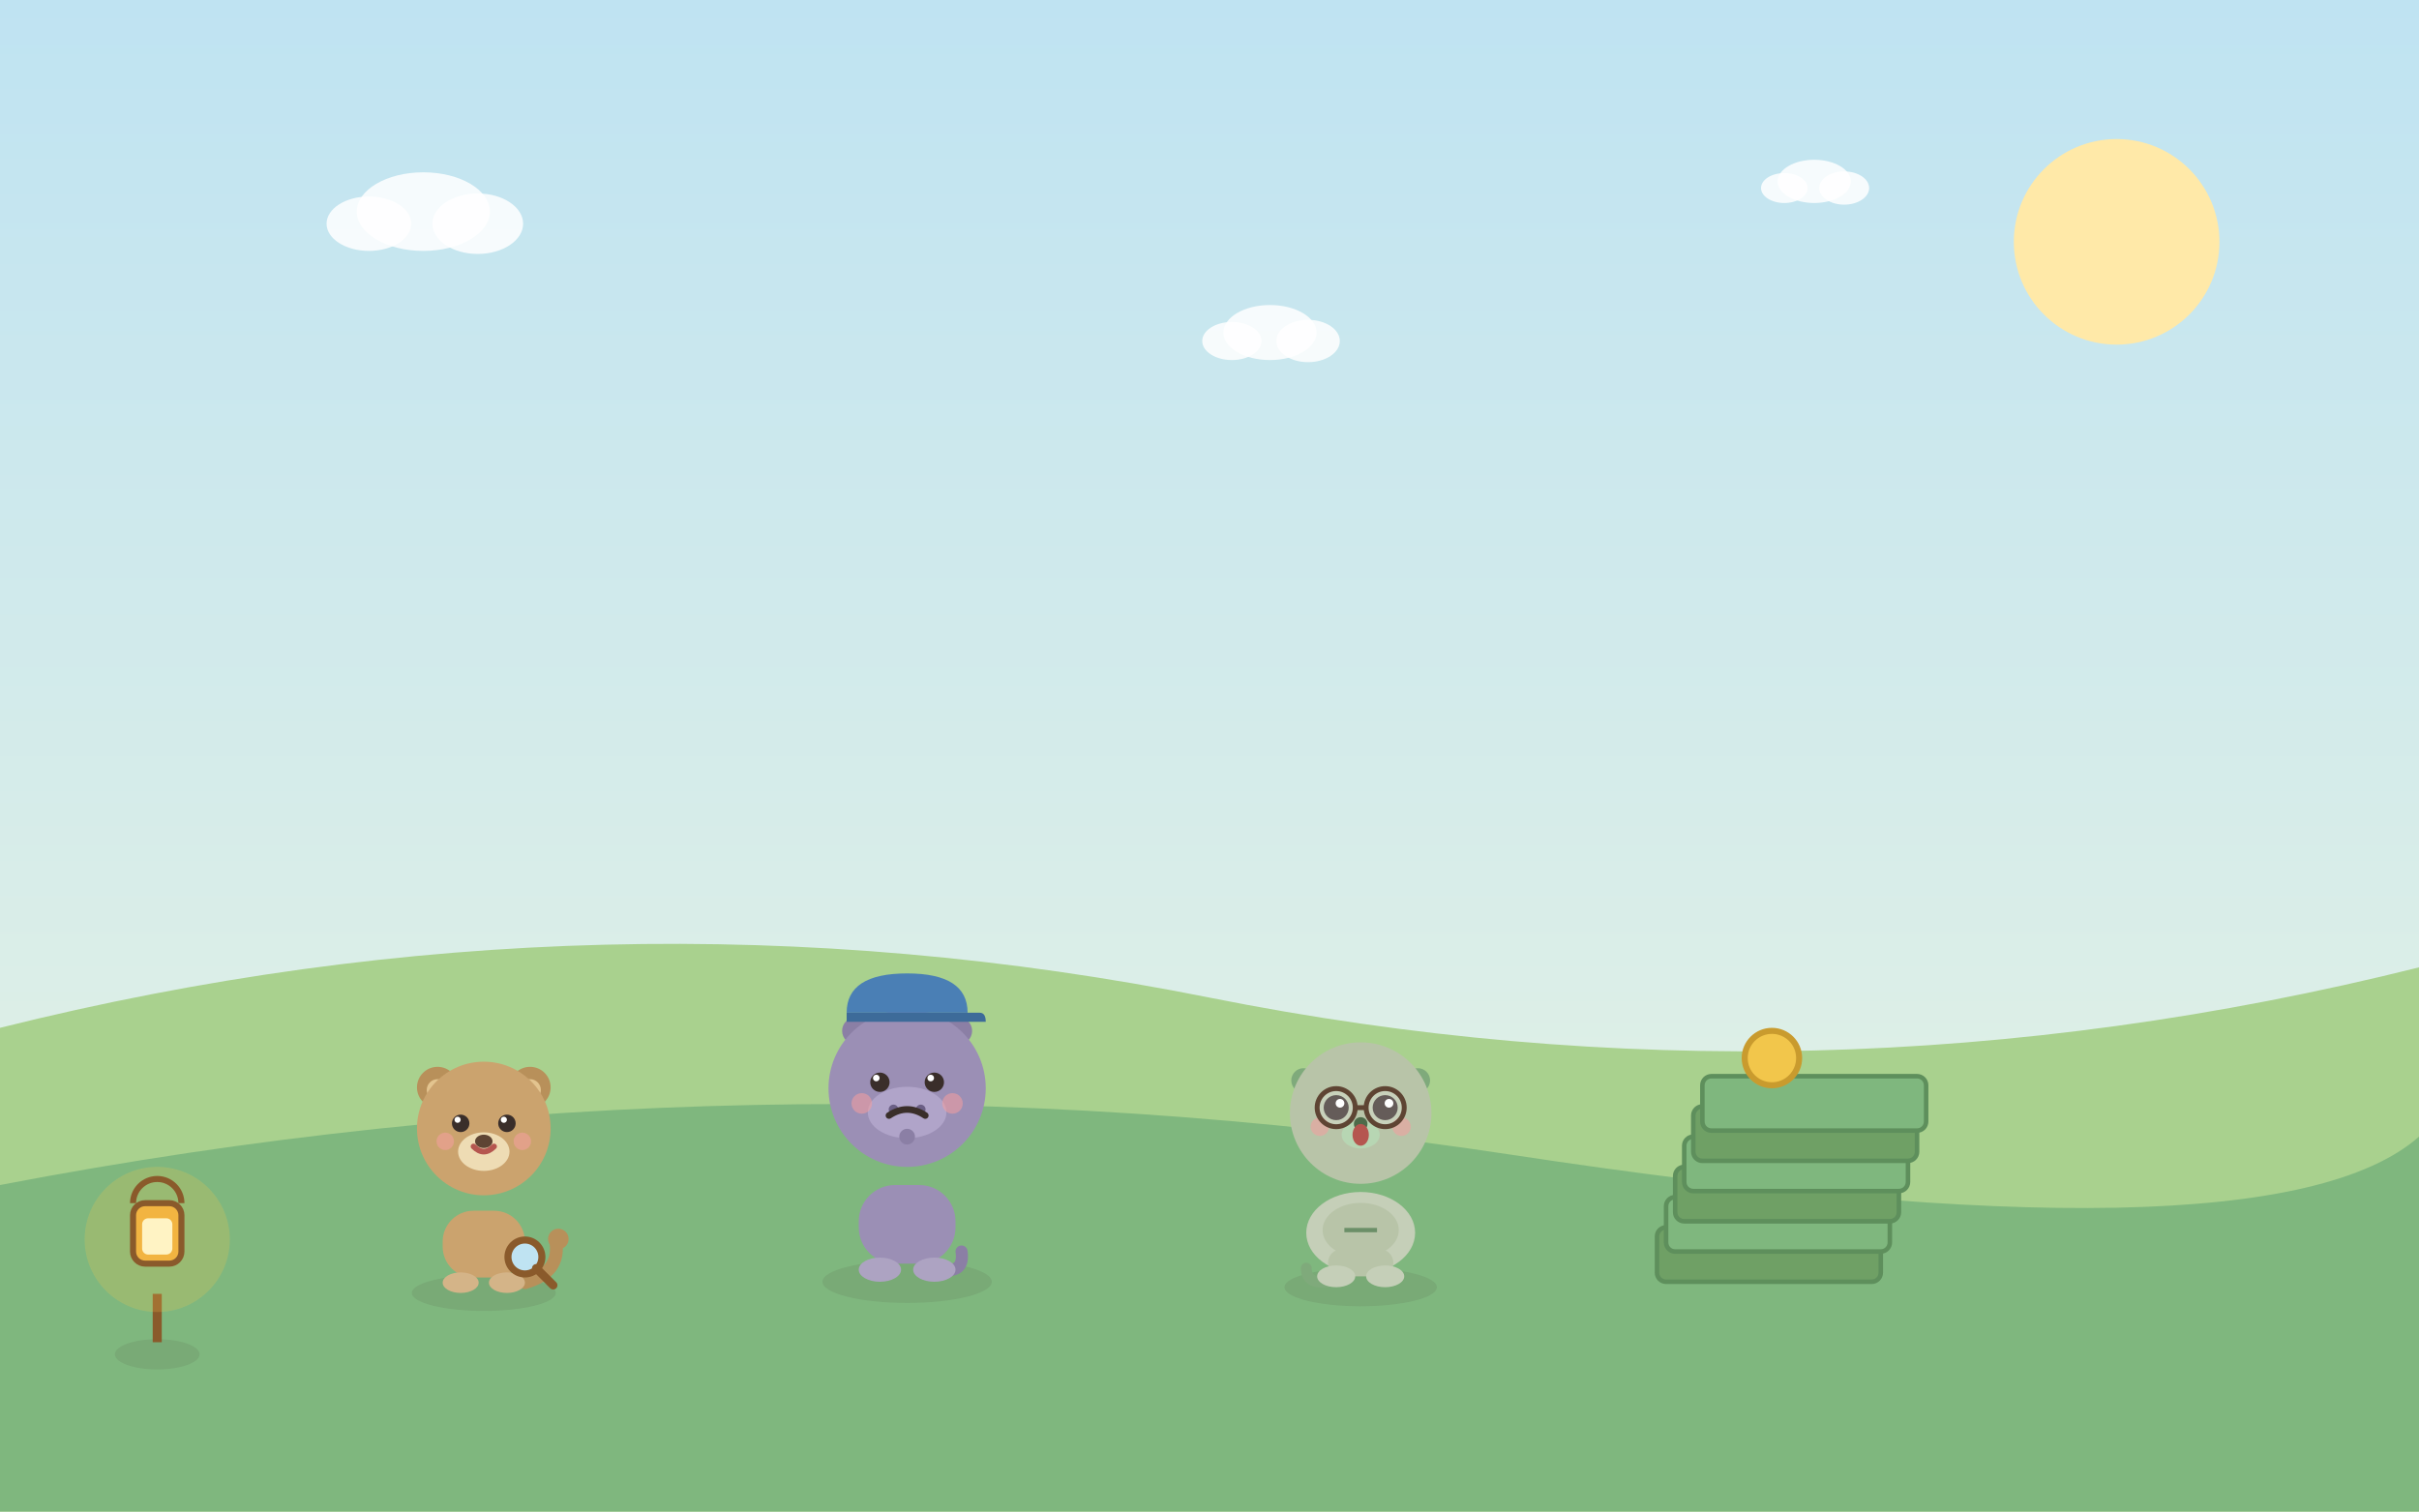
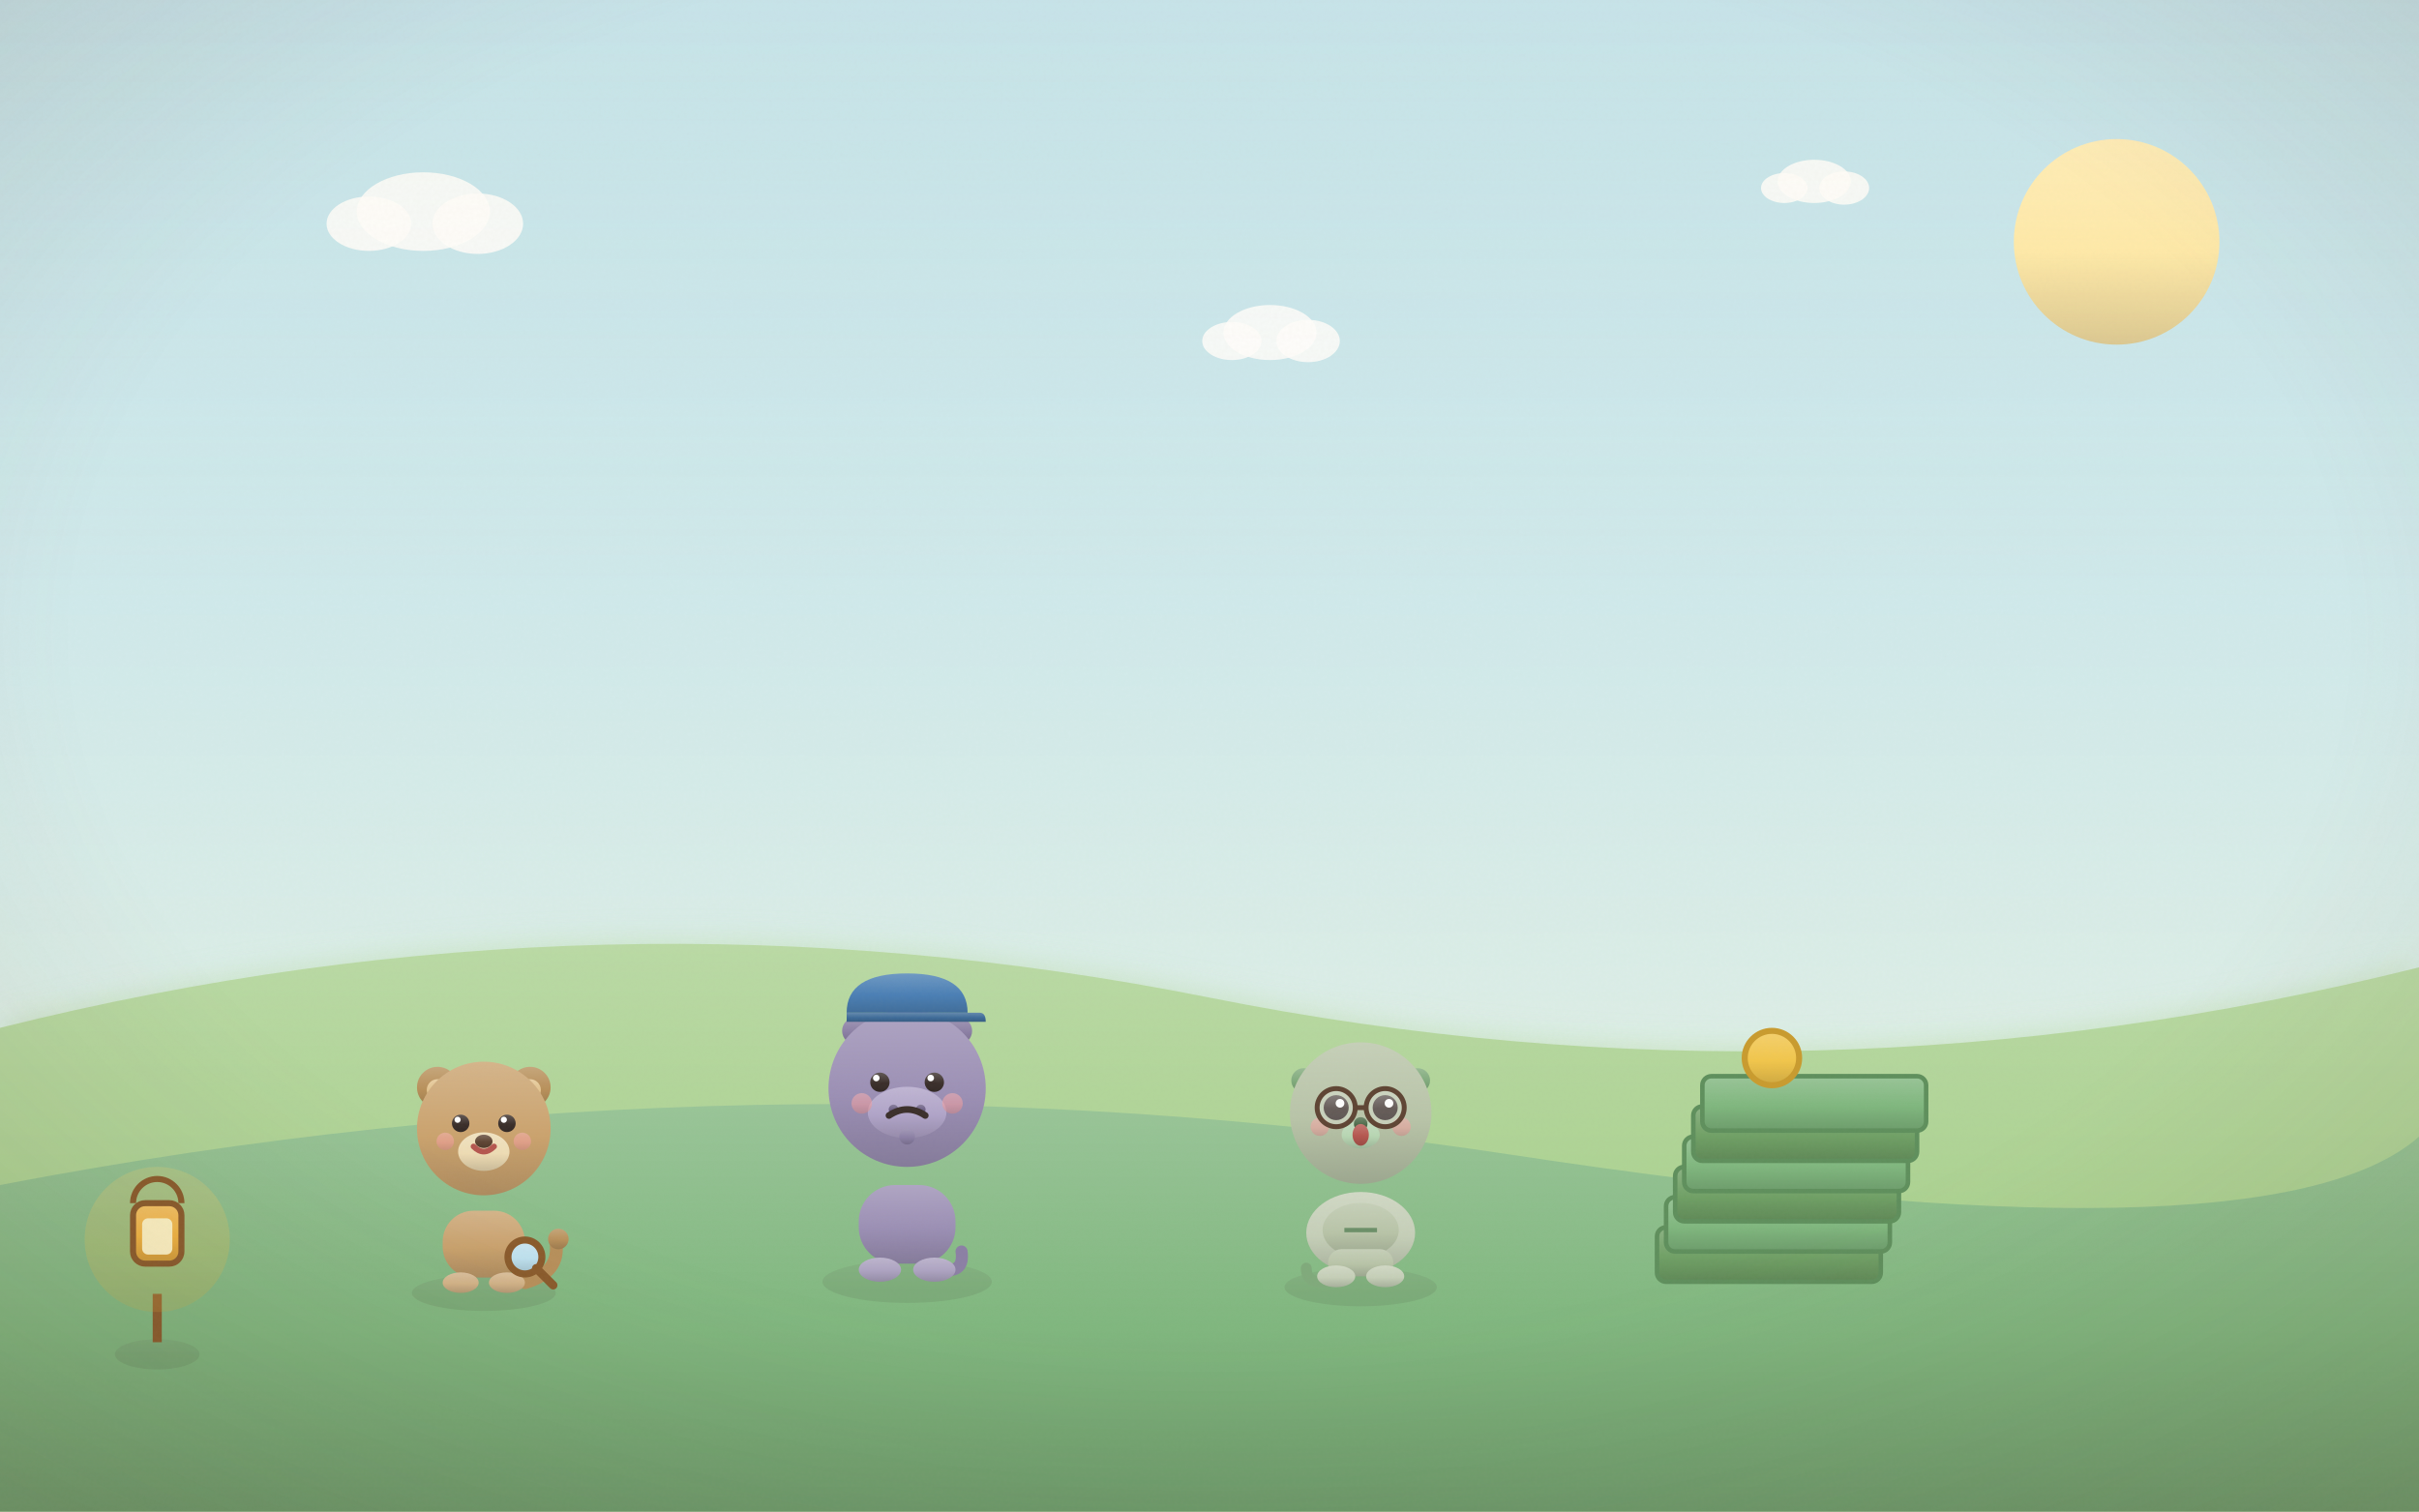
<svg xmlns="http://www.w3.org/2000/svg" viewBox="0 0 800 500">
+   <defs>
+     <linearGradient id="gFFE9A8" x1="0" y1="0" x2="0" y2="1">
+       <stop offset="0" stop-color="#ffedb9" />
+       <stop offset="0.55" stop-color="#FFE9A8" />
+       <stop offset="1" stop-color="#d9c68f" />
+     </linearGradient>
+     <linearGradient id="gA9D18E" x1="0" y1="0" x2="0" y2="1">
+       <stop offset="0" stop-color="#badaa5" />
+       <stop offset="0.55" stop-color="#A9D18E" />
+       <stop offset="1" stop-color="#90b279" />
+     </linearGradient>
+     <linearGradient id="g7FB77E" x1="0" y1="0" x2="0" y2="1">
+       <stop offset="0" stop-color="#99c598" />
+       <stop offset="0.55" stop-color="#7FB77E" />
+       <stop offset="1" stop-color="#6c9c6b" />
+     </linearGradient>
+     <linearGradient id="g6FA065" x1="0" y1="0" x2="0" y2="1">
+       <stop offset="0" stop-color="#8cb384" />
+       <stop offset="0.55" stop-color="#6FA065" />
+       <stop offset="1" stop-color="#5e8856" />
+     </linearGradient>
+     <linearGradient id="gF2C64B" x1="0" y1="0" x2="0" y2="1">
+       <stop offset="0" stop-color="#f5d16f" />
+       <stop offset="0.55" stop-color="#F2C64B" />
+       <stop offset="1" stop-color="#cea840" />
+     </linearGradient>
+     <linearGradient id="g3A2E2A" x1="0" y1="0" x2="0" y2="1">
+       <stop offset="0" stop-color="#615855" />
+       <stop offset="0.55" stop-color="#3A2E2A" />
+       <stop offset="1" stop-color="#312724" />
+     </linearGradient>
+     <linearGradient id="g9B8FB5" x1="0" y1="0" x2="0" y2="1">
+       <stop offset="0" stop-color="#afa5c4" />
+       <stop offset="0.55" stop-color="#9B8FB5" />
+       <stop offset="1" stop-color="#847a9a" />
+     </linearGradient>
+     <linearGradient id="gADA3C2" x1="0" y1="0" x2="0" y2="1">
+       <stop offset="0" stop-color="#bdb5ce" />
+       <stop offset="0.55" stop-color="#ADA3C2" />
+       <stop offset="1" stop-color="#938ba5" />
+     </linearGradient>
+     <linearGradient id="g8B7FA5" x1="0" y1="0" x2="0" y2="1">
+       <stop offset="0" stop-color="#a299b7" />
+       <stop offset="0.55" stop-color="#8B7FA5" />
+       <stop offset="1" stop-color="#766c8c" />
+     </linearGradient>
+     <linearGradient id="gB0A4C9" x1="0" y1="0" x2="0" y2="1">
+       <stop offset="0" stop-color="#c0b6d4" />
+       <stop offset="0.55" stop-color="#B0A4C9" />
+       <stop offset="1" stop-color="#968bab" />
+     </linearGradient>
+     <linearGradient id="g6B5F85" x1="0" y1="0" x2="0" y2="1">
+       <stop offset="0" stop-color="#897f9d" />
+       <stop offset="0.55" stop-color="#6B5F85" />
+       <stop offset="1" stop-color="#5b5171" />
+     </linearGradient>
+     <linearGradient id="gF49E9E" x1="0" y1="0" x2="0" y2="1">
+       <stop offset="0" stop-color="#f6b1b1" />
+       <stop offset="0.55" stop-color="#F49E9E" />
+       <stop offset="1" stop-color="#cf8686" />
+     </linearGradient>
+     <linearGradient id="g4A7FB5" x1="0" y1="0" x2="0" y2="1">
+       <stop offset="0" stop-color="#6e99c4" />
+       <stop offset="0.55" stop-color="#4A7FB5" />
+       <stop offset="1" stop-color="#3f6c9a" />
+     </linearGradient>
+     <linearGradient id="g3D6B99" x1="0" y1="0" x2="0" y2="1">
+       <stop offset="0" stop-color="#6489ad" />
+       <stop offset="0.55" stop-color="#3D6B99" />
+       <stop offset="1" stop-color="#345b82" />
+     </linearGradient>
+     <linearGradient id="gC5CFB8" x1="0" y1="0" x2="0" y2="1">
+       <stop offset="0" stop-color="#d1d9c6" />
+       <stop offset="0.55" stop-color="#C5CFB8" />
+       <stop offset="1" stop-color="#a7b09c" />
+     </linearGradient>
+     <linearGradient id="gB8C4A8" x1="0" y1="0" x2="0" y2="1">
+       <stop offset="0" stop-color="#c6d0b9" />
+       <stop offset="0.55" stop-color="#B8C4A8" />
+       <stop offset="1" stop-color="#9ca78f" />
+     </linearGradient>
+     <linearGradient id="g7FAA7B" x1="0" y1="0" x2="0" y2="1">
+       <stop offset="0" stop-color="#99bb95" />
+       <stop offset="0.55" stop-color="#7FAA7B" />
+       <stop offset="1" stop-color="#6c9169" />
+     </linearGradient>
+     <linearGradient id="gB7D6B3" x1="0" y1="0" x2="0" y2="1">
+       <stop offset="0" stop-color="#c5dec2" />
+       <stop offset="0.55" stop-color="#B7D6B3" />
+       <stop offset="1" stop-color="#9cb698" />
+     </linearGradient>
+     <linearGradient id="g4E6B4A" x1="0" y1="0" x2="0" y2="1">
+       <stop offset="0" stop-color="#71896e" />
+       <stop offset="0.55" stop-color="#4E6B4A" />
+       <stop offset="1" stop-color="#425b3f" />
+     </linearGradient>
+     <linearGradient id="gB5564F" x1="0" y1="0" x2="0" y2="1">
+       <stop offset="0" stop-color="#c47872" />
+       <stop offset="0.55" stop-color="#B5564F" />
+       <stop offset="1" stop-color="#9a4943" />
+     </linearGradient>
+     <linearGradient id="gB8905A" x1="0" y1="0" x2="0" y2="1">
+       <stop offset="0" stop-color="#c6a67b" />
+       <stop offset="0.55" stop-color="#B8905A" />
+       <stop offset="1" stop-color="#9c7a4d" />
+     </linearGradient>
+     <linearGradient id="gCBA36E" x1="0" y1="0" x2="0" y2="1">
+       <stop offset="0" stop-color="#d5b58b" />
+       <stop offset="0.55" stop-color="#CBA36E" />
+       <stop offset="1" stop-color="#ad8b5e" />
+     </linearGradient>
+     <linearGradient id="gD4B488" x1="0" y1="0" x2="0" y2="1">
+       <stop offset="0" stop-color="#ddc3a0" />
+       <stop offset="0.55" stop-color="#D4B488" />
+       <stop offset="1" stop-color="#b49974" />
+     </linearGradient>
+     <linearGradient id="gE3C48F" x1="0" y1="0" x2="0" y2="1">
+       <stop offset="0" stop-color="#e9d0a5" />
+       <stop offset="0.55" stop-color="#E3C48F" />
+       <stop offset="1" stop-color="#c1a77a" />
+     </linearGradient>
+     <linearGradient id="gEEDCB4" x1="0" y1="0" x2="0" y2="1">
+       <stop offset="0" stop-color="#f1e3c3" />
+       <stop offset="0.55" stop-color="#EEDCB4" />
+       <stop offset="1" stop-color="#cabb99" />
+     </linearGradient>
+     <linearGradient id="g5E4433" x1="0" y1="0" x2="0" y2="1">
+       <stop offset="0" stop-color="#7e695c" />
+       <stop offset="0.55" stop-color="#5E4433" />
+       <stop offset="1" stop-color="#503a2b" />
+     </linearGradient>
+     <linearGradient id="gBFE3F2" x1="0" y1="0" x2="0" y2="1">
+       <stop offset="0" stop-color="#cce9f5" />
+       <stop offset="0.55" stop-color="#BFE3F2" />
+       <stop offset="1" stop-color="#a2c1ce" />
+     </linearGradient>
+     <linearGradient id="gF8C64B" x1="0" y1="0" x2="0" y2="1">
+       <stop offset="0" stop-color="#f9d16f" />
+       <stop offset="0.55" stop-color="#F8C64B" />
+       <stop offset="1" stop-color="#d3a840" />
+     </linearGradient>
+     <linearGradient id="gF2B441" x1="0" y1="0" x2="0" y2="1">
+       <stop offset="0" stop-color="#f5c367" />
+       <stop offset="0.55" stop-color="#F2B441" />
+       <stop offset="1" stop-color="#ce9937" />
+     </linearGradient>
+     <filter id="fwash" x="-8%" y="-8%" width="116%" height="116%">
+       <feGaussianBlur stdDeviation="5" />
+     </filter>
+     <filter id="fpaper" x="0" y="0" width="100%" height="100%">
+       <feTurbulence type="fractalNoise" baseFrequency="0.85" numOctaves="2" seed="7" stitchTiles="stitch" />
+       <feColorMatrix type="matrix" values="0 0 0 0 0.42 0 0 0 0 0.35 0 0 0 0 0.27 0 0 0 0.05 0" />
+     </filter>
+     <radialGradient id="fvig" cx="0.5" cy="0.42" r="0.75">
+       <stop offset="0.62" stop-color="#5E4433" stop-opacity="0" />
+       <stop offset="1" stop-color="#5E4433" stop-opacity="0.17" />
+     </radialGradient>
+     <linearGradient id="fwarm" x1="0" y1="0" x2="0" y2="1">
+       <stop offset="0" stop-color="#FFE9A8" stop-opacity="0.12" />
+       <stop offset="0.4" stop-color="#FFE9A8" stop-opacity="0" />
+     </linearGradient>
+   </defs>
  <defs>
    <linearGradient id="sky" x1="0" y1="0" x2="0" y2="1">
      <stop offset="0" stop-color="#BFE3F2" />
      <stop offset="1" stop-color="#EAF4E2" />
    </linearGradient>
  </defs>
  <rect x="0" y="0" width="800" height="500" rx="0" fill="url(#sky)" />
-   <circle cx="700" cy="80" r="34" fill="#FFE9A8" />
+   <circle cx="700" cy="80" r="34" fill="url(#gFFE9A8)" />
  <g transform="translate(140,70) scale(1,1)">
    <ellipse cx="0" cy="0" rx="22" ry="13" fill="#FFFFFF" opacity="0.85" />
    <ellipse cx="-18" cy="4" rx="14" ry="9" fill="#FFFFFF" opacity="0.85" />
    <ellipse cx="18" cy="4" rx="15" ry="10" fill="#FFFFFF" opacity="0.85" />
  </g>
  <g transform="translate(420,110) scale(0.7,0.7)">
    <ellipse cx="0" cy="0" rx="22" ry="13" fill="#FFFFFF" opacity="0.85" />
    <ellipse cx="-18" cy="4" rx="14" ry="9" fill="#FFFFFF" opacity="0.85" />
    <ellipse cx="18" cy="4" rx="15" ry="10" fill="#FFFFFF" opacity="0.85" />
  </g>
  <g transform="translate(600,60) scale(0.55,0.55)">
    <ellipse cx="0" cy="0" rx="22" ry="13" fill="#FFFFFF" opacity="0.85" />
    <ellipse cx="-18" cy="4" rx="14" ry="9" fill="#FFFFFF" opacity="0.85" />
    <ellipse cx="18" cy="4" rx="15" ry="10" fill="#FFFFFF" opacity="0.85" />
  </g>
-   <path d="M0,340 Q200,290 400,330 T800,320 L800,500 L0,500 Z" fill="#A9D18E" />
-   <path d="M0,392 Q250,344 500,382 T800,376 L800,500 L0,500 Z" fill="#7FB77E" />
+   <g filter="url(#fwash)" opacity="0.55">
+     <path d="M0,340 Q200,290 400,330 T800,320 L800,500 L0,500 Z" fill="url(#gA9D18E)" />
+     <path d="M0,392 Q250,344 500,382 T800,376 L800,500 L0,500 Z" fill="url(#g7FB77E)" />
+   </g>
+   <path d="M0,340 Q200,290 400,330 T800,320 L800,500 L0,500 Z" fill="url(#gA9D18E)" />
+   <path d="M0,392 Q250,344 500,382 T800,376 L800,500 L0,500 Z" fill="url(#g7FB77E)" />
  <g transform="translate(600,420) scale(1,1)">
-     <rect x="-52" y="-14" width="74" height="18" rx="3" fill="#6FA065" stroke="#5E8F5C" stroke-width="1.5" />
-     <rect x="-49" y="-24" width="74" height="18" rx="3" fill="#7FB77E" stroke="#5E8F5C" stroke-width="1.5" />
-     <rect x="-46" y="-34" width="74" height="18" rx="3" fill="#6FA065" stroke="#5E8F5C" stroke-width="1.5" />
-     <rect x="-43" y="-44" width="74" height="18" rx="3" fill="#7FB77E" stroke="#5E8F5C" stroke-width="1.5" />
-     <rect x="-40" y="-54" width="74" height="18" rx="3" fill="#6FA065" stroke="#5E8F5C" stroke-width="1.5" />
-     <rect x="-37" y="-64" width="74" height="18" rx="3" fill="#7FB77E" stroke="#5E8F5C" stroke-width="1.5" />
-     <circle cx="-14" cy="-70" r="9" fill="#F2C64B" stroke="#C99B2E" stroke-width="2" />
+     <rect x="-52" y="-14" width="74" height="18" rx="3" fill="url(#g6FA065)" stroke="#5E8F5C" stroke-width="1.5" />
+     <rect x="-49" y="-24" width="74" height="18" rx="3" fill="url(#g7FB77E)" stroke="#5E8F5C" stroke-width="1.5" />
+     <rect x="-46" y="-34" width="74" height="18" rx="3" fill="url(#g6FA065)" stroke="#5E8F5C" stroke-width="1.5" />
+     <rect x="-43" y="-44" width="74" height="18" rx="3" fill="url(#g7FB77E)" stroke="#5E8F5C" stroke-width="1.5" />
+     <rect x="-40" y="-54" width="74" height="18" rx="3" fill="url(#g6FA065)" stroke="#5E8F5C" stroke-width="1.5" />
+     <rect x="-37" y="-64" width="74" height="18" rx="3" fill="url(#g7FB77E)" stroke="#5E8F5C" stroke-width="1.5" />
+     <circle cx="-14" cy="-70" r="9" fill="url(#gF2C64B)" stroke="#C99B2E" stroke-width="2" />
  </g>
  <g transform="translate(300,422) scale(1,1)">
-     <ellipse cx="0" cy="2" rx="28" ry="7" fill="#3A2E2A" opacity="0.10" />
+     <ellipse cx="0" cy="2" rx="28" ry="7" fill="url(#g3A2E2A)" opacity="0.10" />
    <g transform="translate(0,0) scale(1,1)">
      <path d="M12,-2 q7,1 6,-6" stroke="#8B7FA5" stroke-width="4" stroke-linecap="round" fill="none" />
-       <rect x="-16" y="-30" width="32" height="26" rx="12" fill="#9B8FB5" />
-       <ellipse cx="-9" cy="-2" rx="7" ry="4" fill="#ada3c2" />
-       <ellipse cx="9" cy="-2" rx="7" ry="4" fill="#ada3c2" />
+       <rect x="-16" y="-30" width="32" height="26" rx="12" fill="url(#g9B8FB5)" />
+       <ellipse cx="-9" cy="-2" rx="7" ry="4" fill="url(#gADA3C2)" />
+       <ellipse cx="9" cy="-2" rx="7" ry="4" fill="url(#gADA3C2)" />
    </g>
    <g transform="translate(0,-62) scale(1,1)">
-       <circle cx="-17" cy="-19" r="4.5" fill="#8B7FA5" />
-       <circle cx="17" cy="-19" r="4.5" fill="#8B7FA5" />
-       <circle cx="0" cy="0" r="26" fill="#9B8FB5" />
-       <ellipse cx="0" cy="8" rx="13" ry="8.5" fill="#B0A4C9" />
-       <circle cx="-4.5" cy="7" r="1.6" fill="#6B5F85" />
-       <circle cx="4.5" cy="7" r="1.6" fill="#6B5F85" />
-       <circle cx="0" cy="16" r="2.6" fill="#8B7FA5" />
-       <circle cx="-9" cy="-2" r="3.2" fill="#3A2E2A" />
-       <circle cx="9" cy="-2" r="3.2" fill="#3A2E2A" />
+       <circle cx="-17" cy="-19" r="4.5" fill="url(#g8B7FA5)" />
+       <circle cx="17" cy="-19" r="4.5" fill="url(#g8B7FA5)" />
+       <circle cx="0" cy="0" r="26" fill="url(#g9B8FB5)" />
+       <ellipse cx="0" cy="8" rx="13" ry="8.5" fill="url(#gB0A4C9)" />
+       <circle cx="-4.5" cy="7" r="1.6" fill="url(#g6B5F85)" />
+       <circle cx="4.5" cy="7" r="1.6" fill="url(#g6B5F85)" />
+       <circle cx="0" cy="16" r="2.6" fill="url(#g8B7FA5)" />
+       <circle cx="-9" cy="-2" r="3.2" fill="url(#g3A2E2A)" />
+       <circle cx="9" cy="-2" r="3.2" fill="url(#g3A2E2A)" />
      <circle cx="-10.2" cy="-3.4" r="1.1" fill="#fff" />
      <circle cx="7.8" cy="-3.4" r="1.1" fill="#fff" />
      <path d="M-6,9 q6,-4 12,0" stroke="#3A2E2A" stroke-width="2.2" stroke-linecap="round" fill="none" />
-       <circle cx="-15" cy="5" r="3.4" fill="#F49E9E" opacity="0.55" />
-       <circle cx="15" cy="5" r="3.4" fill="#F49E9E" opacity="0.55" />
+       <circle cx="-15" cy="5" r="3.4" fill="url(#gF49E9E)" opacity="0.55" />
+       <circle cx="15" cy="5" r="3.4" fill="url(#gF49E9E)" opacity="0.55" />
      <g transform="translate(0,-5) scale(1,1)">
-         <path d="M-20,-20 q0,-13 20,-13 q20,0 20,13 z" fill="#4A7FB5" />
-         <path d="M-20,-20 h44 q2,0 2,3 h-46 z" fill="#3D6B99" />
+         <path d="M-20,-20 q0,-13 20,-13 q20,0 20,13 z" fill="url(#g4A7FB5)" />
+         <path d="M-20,-20 h44 q2,0 2,3 h-46 z" fill="url(#g3D6B99)" />
      </g>
    </g>
  </g>
  <g transform="translate(450,424) scale(-0.9,0.9)">
-     <ellipse cx="0" cy="2" rx="28" ry="7" fill="#3A2E2A" opacity="0.10" />
+     <ellipse cx="0" cy="2" rx="28" ry="7" fill="url(#g3A2E2A)" opacity="0.10" />
    <g transform="translate(0,0) scale(1,1)">
      <path d="M12,0 q8,1 8,-5" stroke="#7FAA7B" stroke-width="4" stroke-linecap="round" fill="none" />
-       <ellipse cx="0" cy="-18" rx="20" ry="15" fill="#c5cfb8" />
-       <ellipse cx="0" cy="-19" rx="14" ry="10" fill="#B8C4A8" />
+       <ellipse cx="0" cy="-18" rx="20" ry="15" fill="url(#gC5CFB8)" />
+       <ellipse cx="0" cy="-19" rx="14" ry="10" fill="url(#gB8C4A8)" />
      <path d="M-6,-19 h12" fill="none" stroke="#6B8F68" stroke-width="1.6" />
-       <rect x="-12" y="-12" width="24" height="10" rx="5" fill="#B8C4A8" />
-       <ellipse cx="-9" cy="-2" rx="7" ry="4" fill="#c5cfb8" />
-       <ellipse cx="9" cy="-2" rx="7" ry="4" fill="#c5cfb8" />
+       <rect x="-12" y="-12" width="24" height="10" rx="5" fill="url(#gB8C4A8)" />
+       <ellipse cx="-9" cy="-2" rx="7" ry="4" fill="url(#gC5CFB8)" />
+       <ellipse cx="9" cy="-2" rx="7" ry="4" fill="url(#gC5CFB8)" />
    </g>
    <g transform="translate(0,-62) scale(1,1)">
-       <circle cx="-21" cy="-12" r="4.5" fill="#7FAA7B" />
-       <circle cx="21" cy="-12" r="4.5" fill="#7FAA7B" />
-       <circle cx="0" cy="0" r="26" fill="#B8C4A8" />
-       <ellipse cx="0" cy="8" rx="7" ry="5" fill="#B7D6B3" />
-       <circle cx="0" cy="4" r="2.5" fill="#4E6B4A" />
-       <circle cx="-9" cy="-2" r="4.6" fill="#3A2E2A" />
-       <circle cx="9" cy="-2" r="4.6" fill="#3A2E2A" />
+       <circle cx="-21" cy="-12" r="4.5" fill="url(#g7FAA7B)" />
+       <circle cx="21" cy="-12" r="4.5" fill="url(#g7FAA7B)" />
+       <circle cx="0" cy="0" r="26" fill="url(#gB8C4A8)" />
+       <ellipse cx="0" cy="8" rx="7" ry="5" fill="url(#gB7D6B3)" />
+       <circle cx="0" cy="4" r="2.5" fill="url(#g4E6B4A)" />
+       <circle cx="-9" cy="-2" r="4.6" fill="url(#g3A2E2A)" />
+       <circle cx="9" cy="-2" r="4.6" fill="url(#g3A2E2A)" />
      <circle cx="-10.4" cy="-3.6" r="1.6" fill="#fff" />
      <circle cx="7.6" cy="-3.6" r="1.6" fill="#fff" />
-       <circle cx="-15" cy="5" r="3.4" fill="#F49E9E" opacity="0.55" />
-       <circle cx="15" cy="5" r="3.4" fill="#F49E9E" opacity="0.55" />
-       <ellipse cx="0" cy="8" rx="3" ry="4" fill="#B5564F" />
+       <circle cx="-15" cy="5" r="3.4" fill="url(#gF49E9E)" opacity="0.55" />
+       <circle cx="15" cy="5" r="3.4" fill="url(#gF49E9E)" opacity="0.55" />
+       <ellipse cx="0" cy="8" rx="3" ry="4" fill="url(#gB5564F)" />
      <g transform="translate(0,-2) scale(1,1)">
        <circle cx="-9" cy="0" r="7" fill="#FFFFFF" fill-opacity="0.22" stroke="#5E4433" stroke-width="1.8" />
        <circle cx="9" cy="0" r="7" fill="#FFFFFF" fill-opacity="0.22" stroke="#5E4433" stroke-width="1.8" />
        <path d="M-2,0 h4" fill="none" stroke="#5E4433" stroke-width="1.8" />
      </g>
    </g>
  </g>
  <g transform="translate(160,426) scale(0.85,0.85)">
-     <ellipse cx="0" cy="2" rx="28" ry="7" fill="#3A2E2A" opacity="0.10" />
+     <ellipse cx="0" cy="2" rx="28" ry="7" fill="url(#g3A2E2A)" opacity="0.10" />
    <g transform="translate(0,0) scale(1,1)">
      <path d="M16,-2 q14,-4 12,-16" stroke="#B8905A" stroke-width="5" stroke-linecap="round" fill="none" />
-       <circle cx="29" cy="-19" r="4" fill="#B8905A" />
-       <rect x="-16" y="-30" width="32" height="26" rx="12" fill="#CBA36E" />
-       <ellipse cx="-9" cy="-2" rx="7" ry="4" fill="#d4b488" />
-       <ellipse cx="9" cy="-2" rx="7" ry="4" fill="#d4b488" />
+       <circle cx="29" cy="-19" r="4" fill="url(#gB8905A)" />
+       <rect x="-16" y="-30" width="32" height="26" rx="12" fill="url(#gCBA36E)" />
+       <ellipse cx="-9" cy="-2" rx="7" ry="4" fill="url(#gD4B488)" />
+       <ellipse cx="9" cy="-2" rx="7" ry="4" fill="url(#gD4B488)" />
    </g>
    <g transform="translate(0,-62) scale(1,1)">
-       <circle cx="-18" cy="-16" r="8" fill="#B8905A" />
-       <circle cx="18" cy="-16" r="8" fill="#B8905A" />
-       <circle cx="-18" cy="-15" r="4.2" fill="#E3C48F" />
-       <circle cx="18" cy="-15" r="4.2" fill="#E3C48F" />
-       <circle cx="0" cy="0" r="26" fill="#CBA36E" />
-       <ellipse cx="0" cy="9" rx="10" ry="7.5" fill="#EEDCB4" />
-       <ellipse cx="0" cy="5" rx="3.4" ry="2.6" fill="#5E4433" />
-       <circle cx="-9" cy="-2" r="3.4" fill="#3A2E2A" />
-       <circle cx="9" cy="-2" r="3.4" fill="#3A2E2A" />
+       <circle cx="-18" cy="-16" r="8" fill="url(#gB8905A)" />
+       <circle cx="18" cy="-16" r="8" fill="url(#gB8905A)" />
+       <circle cx="-18" cy="-15" r="4.2" fill="url(#gE3C48F)" />
+       <circle cx="18" cy="-15" r="4.2" fill="url(#gE3C48F)" />
+       <circle cx="0" cy="0" r="26" fill="url(#gCBA36E)" />
+       <ellipse cx="0" cy="9" rx="10" ry="7.5" fill="url(#gEEDCB4)" />
+       <ellipse cx="0" cy="5" rx="3.4" ry="2.6" fill="url(#g5E4433)" />
+       <circle cx="-9" cy="-2" r="3.4" fill="url(#g3A2E2A)" />
+       <circle cx="9" cy="-2" r="3.4" fill="url(#g3A2E2A)" />
      <circle cx="-10.2" cy="-3.4" r="1.2" fill="#fff" />
      <circle cx="7.8" cy="-3.4" r="1.2" fill="#fff" />
-       <circle cx="-15" cy="5" r="3.4" fill="#F49E9E" opacity="0.55" />
-       <circle cx="15" cy="5" r="3.4" fill="#F49E9E" opacity="0.55" />
+       <circle cx="-15" cy="5" r="3.4" fill="url(#gF49E9E)" opacity="0.55" />
+       <circle cx="15" cy="5" r="3.4" fill="url(#gF49E9E)" opacity="0.55" />
      <path d="M-4,7 q4,4 8,0" stroke="#B5564F" stroke-width="2.2" stroke-linecap="round" fill="none" />
    </g>
    <g transform="translate(16,-12) scale(1.1,1.1)">
-       <circle cx="0" cy="0" r="6" fill="#BFE3F2" stroke="#8a5a2b" stroke-width="2.5" />
+       <circle cx="0" cy="0" r="6" fill="url(#gBFE3F2)" stroke="#8a5a2b" stroke-width="2.5" />
      <path d="M4,4 L10,10" fill="none" stroke="#8a5a2b" stroke-width="3" stroke-linecap="round" />
    </g>
  </g>
  <g transform="translate(52,446) scale(1,1)">
-     <ellipse cx="0" cy="2" rx="14" ry="5" fill="#3A2E2A" opacity="0.10" />
+     <ellipse cx="0" cy="2" rx="14" ry="5" fill="url(#g3A2E2A)" opacity="0.10" />
    <path d="M0,-2 v-16" fill="none" stroke="#8a5a2b" stroke-width="3" />
-     <circle cx="0" cy="-36" r="24" fill="#F8C64B" opacity="0.22" />
+     <circle cx="0" cy="-36" r="24" fill="url(#gF8C64B)" opacity="0.22" />
    <path d="M-8,-48 a8,8 0 0 1 16,0" stroke="#8a5a2b" stroke-width="2" fill="none" />
-     <rect x="-8" y="-48" width="16" height="20" rx="4" fill="#F2B441" stroke="#8a5a2b" stroke-width="2" />
+     <rect x="-8" y="-48" width="16" height="20" rx="4" fill="url(#gF2B441)" stroke="#8a5a2b" stroke-width="2" />
    <rect x="-5" y="-43" width="10" height="12" rx="2" fill="#FFF3C4" />
  </g>
+   <rect width="800" height="500" fill="url(#fwarm)" />
+   <rect width="800" height="500" fill="url(#fvig)" />
+   <rect width="800" height="500" filter="url(#fpaper)" />
</svg>
